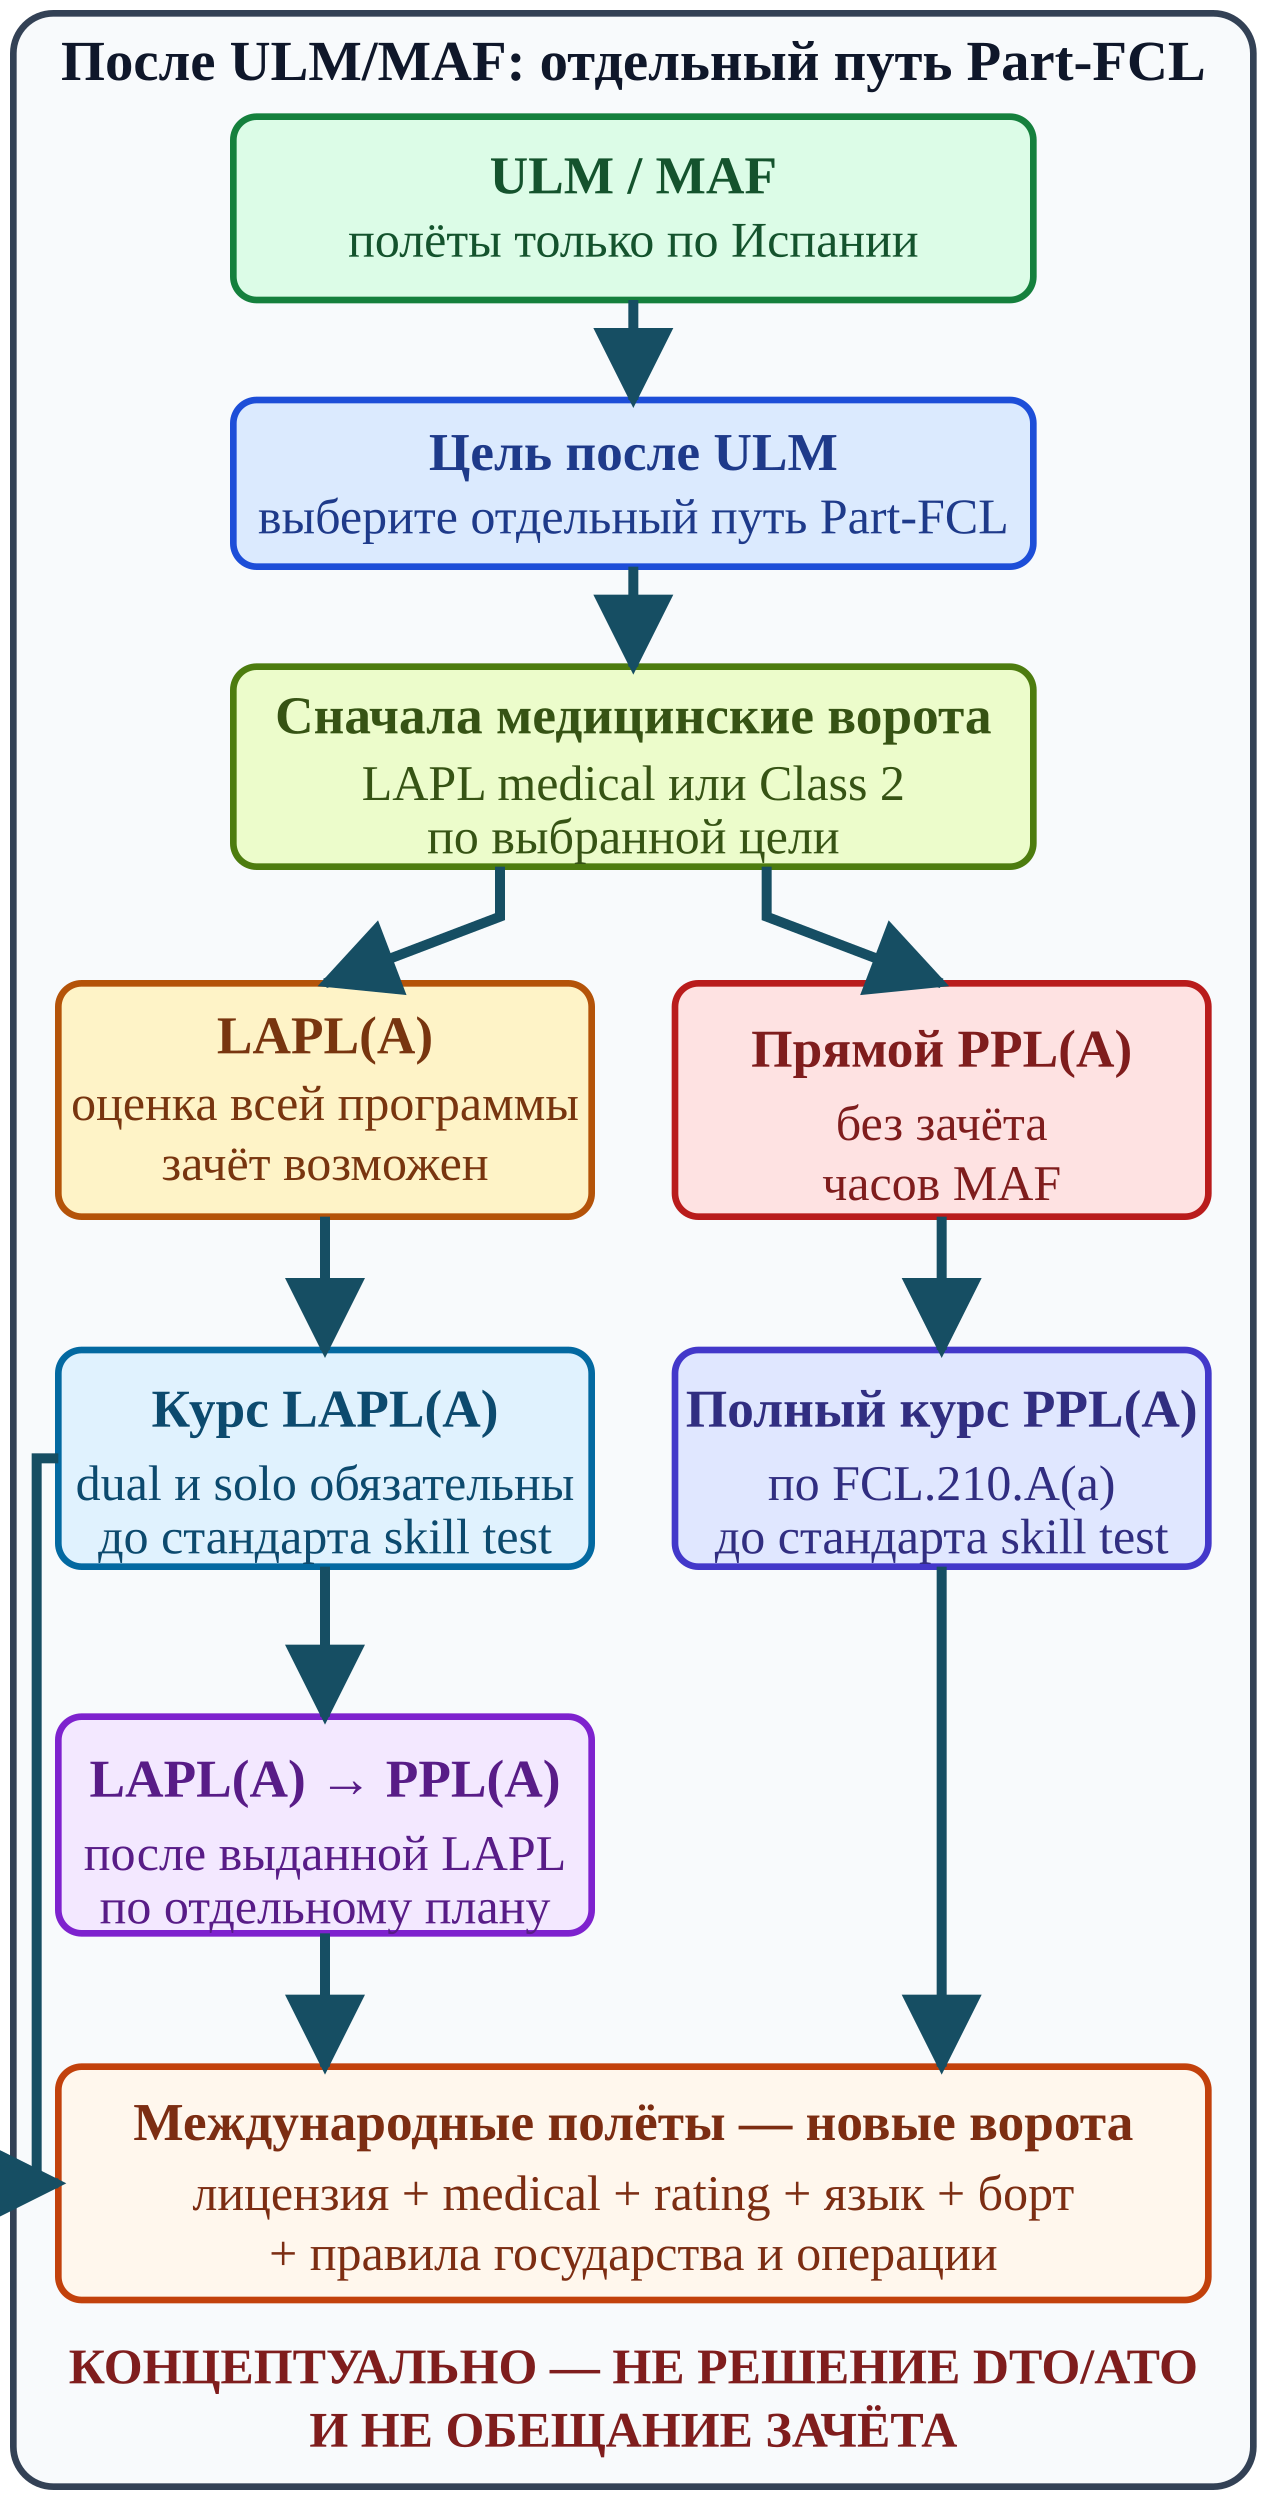
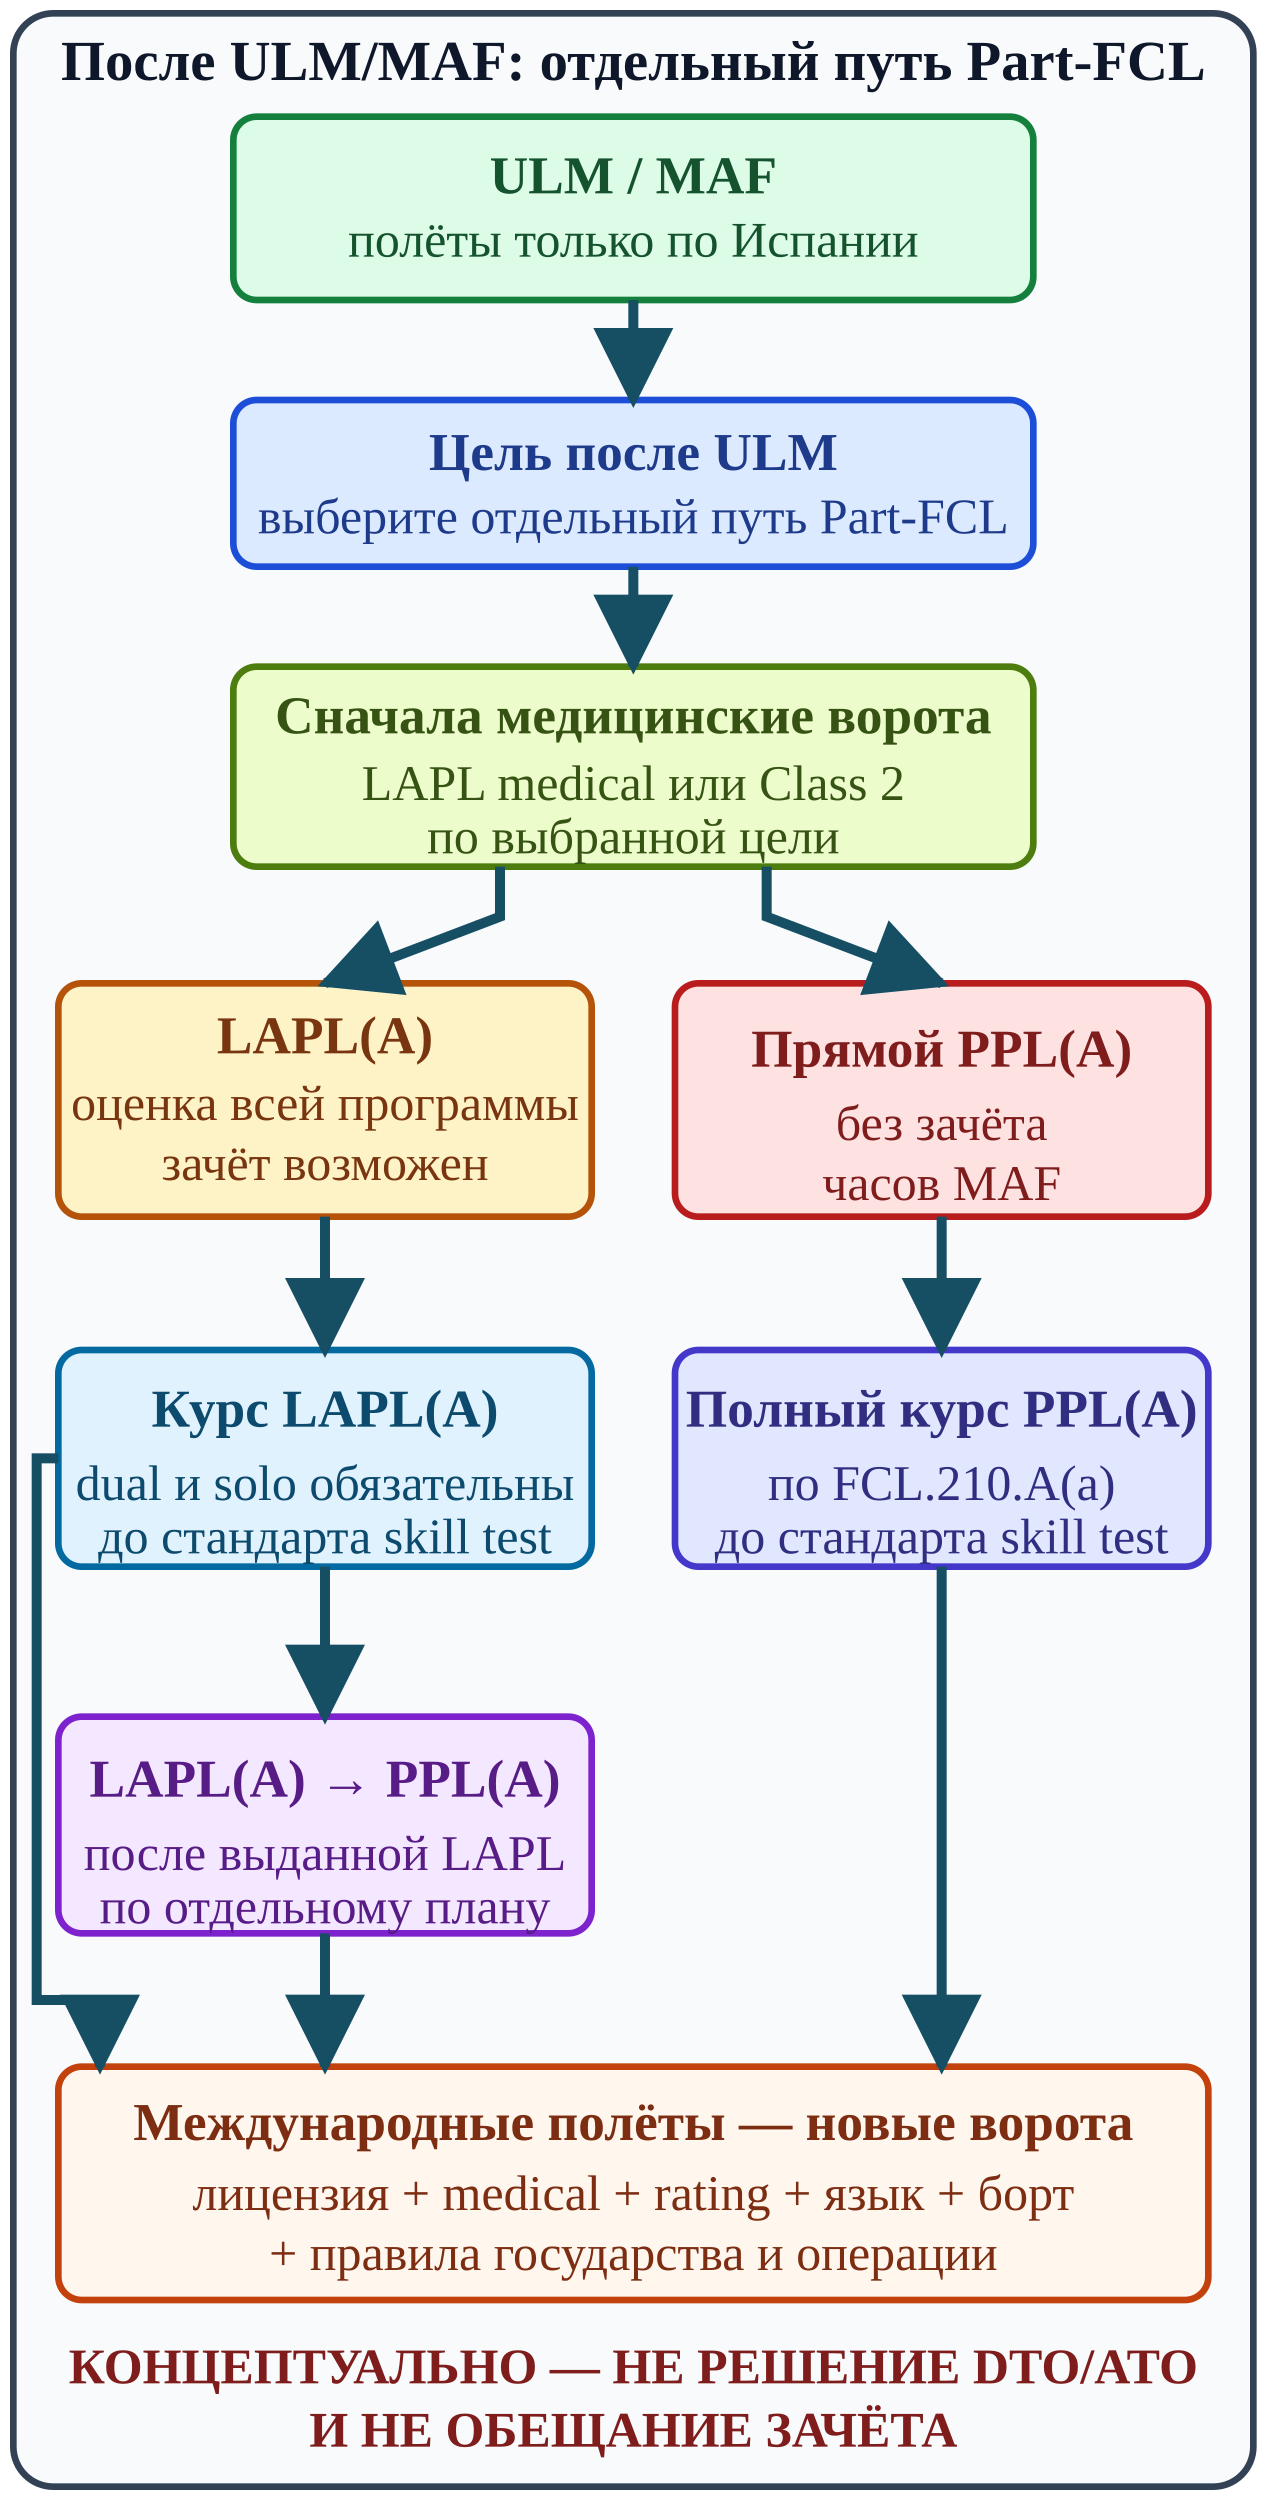
<svg xmlns="http://www.w3.org/2000/svg" viewBox="0 0 760 1500" role="img" aria-labelledby="transition-title transition-desc">
  <defs>
    <marker id="transition-arrow" viewBox="0 0 10 10" refX="9" refY="5" markerWidth="8" markerHeight="8" orient="auto-start-reverse">
      <path d="M 0 0 L 10 5 L 0 10 Z" fill="#164e63" />
    </marker>
  </defs>
  <rect x="8" y="8" width="744" height="1484" rx="24" fill="#f8fafc" stroke="#334155" stroke-width="4" />
  <text x="380" y="48" text-anchor="middle" font-size="34px" font-weight="700" fill="#0f172a">После ULM/MAF: отдельный путь Part-FCL</text>
  <rect id="ulm-maf-spain" x="140" y="70" width="480" height="110" rx="14" fill="#dcfce7" stroke="#15803d" stroke-width="4" />
  <text x="380" y="116" text-anchor="middle" font-size="32px" font-weight="700" fill="#14532d">ULM / MAF</text>
  <text x="380" y="154" text-anchor="middle" font-size="30px" fill="#14532d">полёты только по Испании</text>
  <rect id="part-fcl-choice" x="140" y="240" width="480" height="100" rx="14" fill="#dbeafe" stroke="#1d4ed8" stroke-width="4" />
  <text x="380" y="282" text-anchor="middle" font-size="32px" font-weight="700" fill="#1e3a8a">Цель после ULM</text>
  <text x="380" y="320" text-anchor="middle" font-size="30px" fill="#1e3a8a">выберите отдельный путь Part-FCL</text>
  <line x1="380" y1="180" x2="380" y2="240" stroke="#164e63" stroke-width="6" marker-end="url(#transition-arrow)" data-from="ulm-maf-spain" data-to="part-fcl-choice" />
  <rect id="medical-gate" x="140" y="400" width="480" height="120" rx="14" fill="#ecfccb" stroke="#4d7c0f" stroke-width="4" />
  <text x="380" y="440" text-anchor="middle" font-size="32px" font-weight="700" fill="#365314">Сначала медицинские ворота</text>
  <text x="380" y="480" text-anchor="middle" font-size="30px" fill="#365314">LAPL medical или Class 2</text>
  <text x="380" y="512" text-anchor="middle" font-size="30px" fill="#365314">по выбранной цели</text>
  <line x1="380" y1="340" x2="380" y2="400" stroke="#164e63" stroke-width="6" marker-end="url(#transition-arrow)" data-from="part-fcl-choice" data-to="medical-gate" />
  <rect id="pre-entry-assessment" x="35" y="590" width="320" height="140" rx="14" fill="#fef3c7" stroke="#b45309" stroke-width="4" />
  <text x="195" y="632" text-anchor="middle" font-size="32px" font-weight="700" fill="#78350f">LAPL(A)</text>
  <text x="195" y="672" text-anchor="middle" font-size="30px" fill="#78350f">оценка всей программы</text>
  <text x="195" y="708" text-anchor="middle" font-size="30px" fill="#78350f">зачёт возможен</text>
  <rect id="no-maf-ppl-credit" x="405" y="590" width="320" height="140" rx="14" fill="#fee2e2" stroke="#b91c1c" stroke-width="4" />
  <text x="565" y="640" text-anchor="middle" font-size="32px" font-weight="700" fill="#7f1d1d">Прямой PPL(A)</text>
  <text x="565" y="684" text-anchor="middle" font-size="30px" fill="#7f1d1d">без зачёта</text>
  <text x="565" y="720" text-anchor="middle" font-size="30px" fill="#7f1d1d">часов MAF</text>
  <polyline points="300,520 300,550 195,590" fill="none" stroke="#164e63" stroke-width="6" marker-end="url(#transition-arrow)" data-from="medical-gate" data-to="pre-entry-assessment" />
  <polyline points="460,520 460,550 565,590" fill="none" stroke="#164e63" stroke-width="6" marker-end="url(#transition-arrow)" data-from="medical-gate" data-to="no-maf-ppl-credit" />
  <rect id="lapl-route" x="35" y="810" width="320" height="130" rx="14" fill="#e0f2fe" stroke="#0369a1" stroke-width="4" />
  <text x="195" y="856" text-anchor="middle" font-size="32px" font-weight="700" fill="#0c4a6e">Курс LAPL(A)</text>
  <text x="195" y="900" text-anchor="middle" font-size="30px" fill="#0c4a6e">dual и solo обязательны</text>
  <text x="195" y="932" text-anchor="middle" font-size="30px" fill="#0c4a6e">до стандарта skill test</text>
  <rect id="direct-ppl-route" x="405" y="810" width="320" height="130" rx="14" fill="#e0e7ff" stroke="#4338ca" stroke-width="4" />
  <text x="565" y="856" text-anchor="middle" font-size="32px" font-weight="700" fill="#312e81">Полный курс PPL(A)</text>
  <text x="565" y="900" text-anchor="middle" font-size="30px" fill="#312e81">по FCL.210.A(a)</text>
  <text x="565" y="932" text-anchor="middle" font-size="30px" fill="#312e81">до стандарта skill test</text>
  <line x1="195" y1="730" x2="195" y2="810" stroke="#164e63" stroke-width="6" marker-end="url(#transition-arrow)" data-from="pre-entry-assessment" data-to="lapl-route" />
  <line x1="565" y1="730" x2="565" y2="810" stroke="#164e63" stroke-width="6" marker-end="url(#transition-arrow)" data-from="no-maf-ppl-credit" data-to="direct-ppl-route" />
  <rect id="lapl-to-ppl-route" x="35" y="1030" width="320" height="130" rx="14" fill="#f3e8ff" stroke="#7e22ce" stroke-width="4" />
  <text x="195" y="1078" text-anchor="middle" font-size="32px" font-weight="700" fill="#581c87">LAPL(A) → PPL(A)</text>
  <text x="195" y="1122" text-anchor="middle" font-size="30px" fill="#581c87">после выданной LAPL</text>
  <text x="195" y="1154" text-anchor="middle" font-size="30px" fill="#581c87">по отдельному плану</text>
  <line x1="195" y1="940" x2="195" y2="1030" stroke="#164e63" stroke-width="6" marker-end="url(#transition-arrow)" data-from="lapl-route" data-to="lapl-to-ppl-route" />
  <rect id="international-gate" x="35" y="1240" width="690" height="140" rx="14" fill="#fff7ed" stroke="#c2410c" stroke-width="4" />
  <text x="380" y="1284" text-anchor="middle" font-size="32px" font-weight="700" fill="#7c2d12">Международные полёты — новые ворота</text>
  <text x="380" y="1326" text-anchor="middle" font-size="30px" fill="#7c2d12">лицензия + medical + rating + язык + борт</text>
  <text x="380" y="1362" text-anchor="middle" font-size="30px" fill="#7c2d12">+ правила государства и операции</text>
-   <polyline points="35,875 22,875 22,1310 35,1310" fill="none" stroke="#164e63" stroke-width="6" marker-end="url(#transition-arrow)" data-from="lapl-route" data-to="international-gate" />
+   <polyline points="35,875 22,875 22,1200 60,1200 60,1240" fill="none" stroke="#164e63" stroke-width="6" marker-end="url(#transition-arrow)" data-from="lapl-route" data-to="international-gate" />
  <line x1="195" y1="1160" x2="195" y2="1240" stroke="#164e63" stroke-width="6" marker-end="url(#transition-arrow)" data-from="lapl-to-ppl-route" data-to="international-gate" />
  <line x1="565" y1="940" x2="565" y2="1240" stroke="#164e63" stroke-width="6" marker-end="url(#transition-arrow)" data-from="direct-ppl-route" data-to="international-gate" />
  <text x="380" y="1430" text-anchor="middle" font-size="30px" font-weight="700" fill="#7f1d1d">КОНЦЕПТУАЛЬНО — НЕ РЕШЕНИЕ DTO/ATO</text>
  <text x="380" y="1468" text-anchor="middle" font-size="30px" font-weight="700" fill="#7f1d1d">И НЕ ОБЕЩАНИЕ ЗАЧЁТА</text>
</svg>
